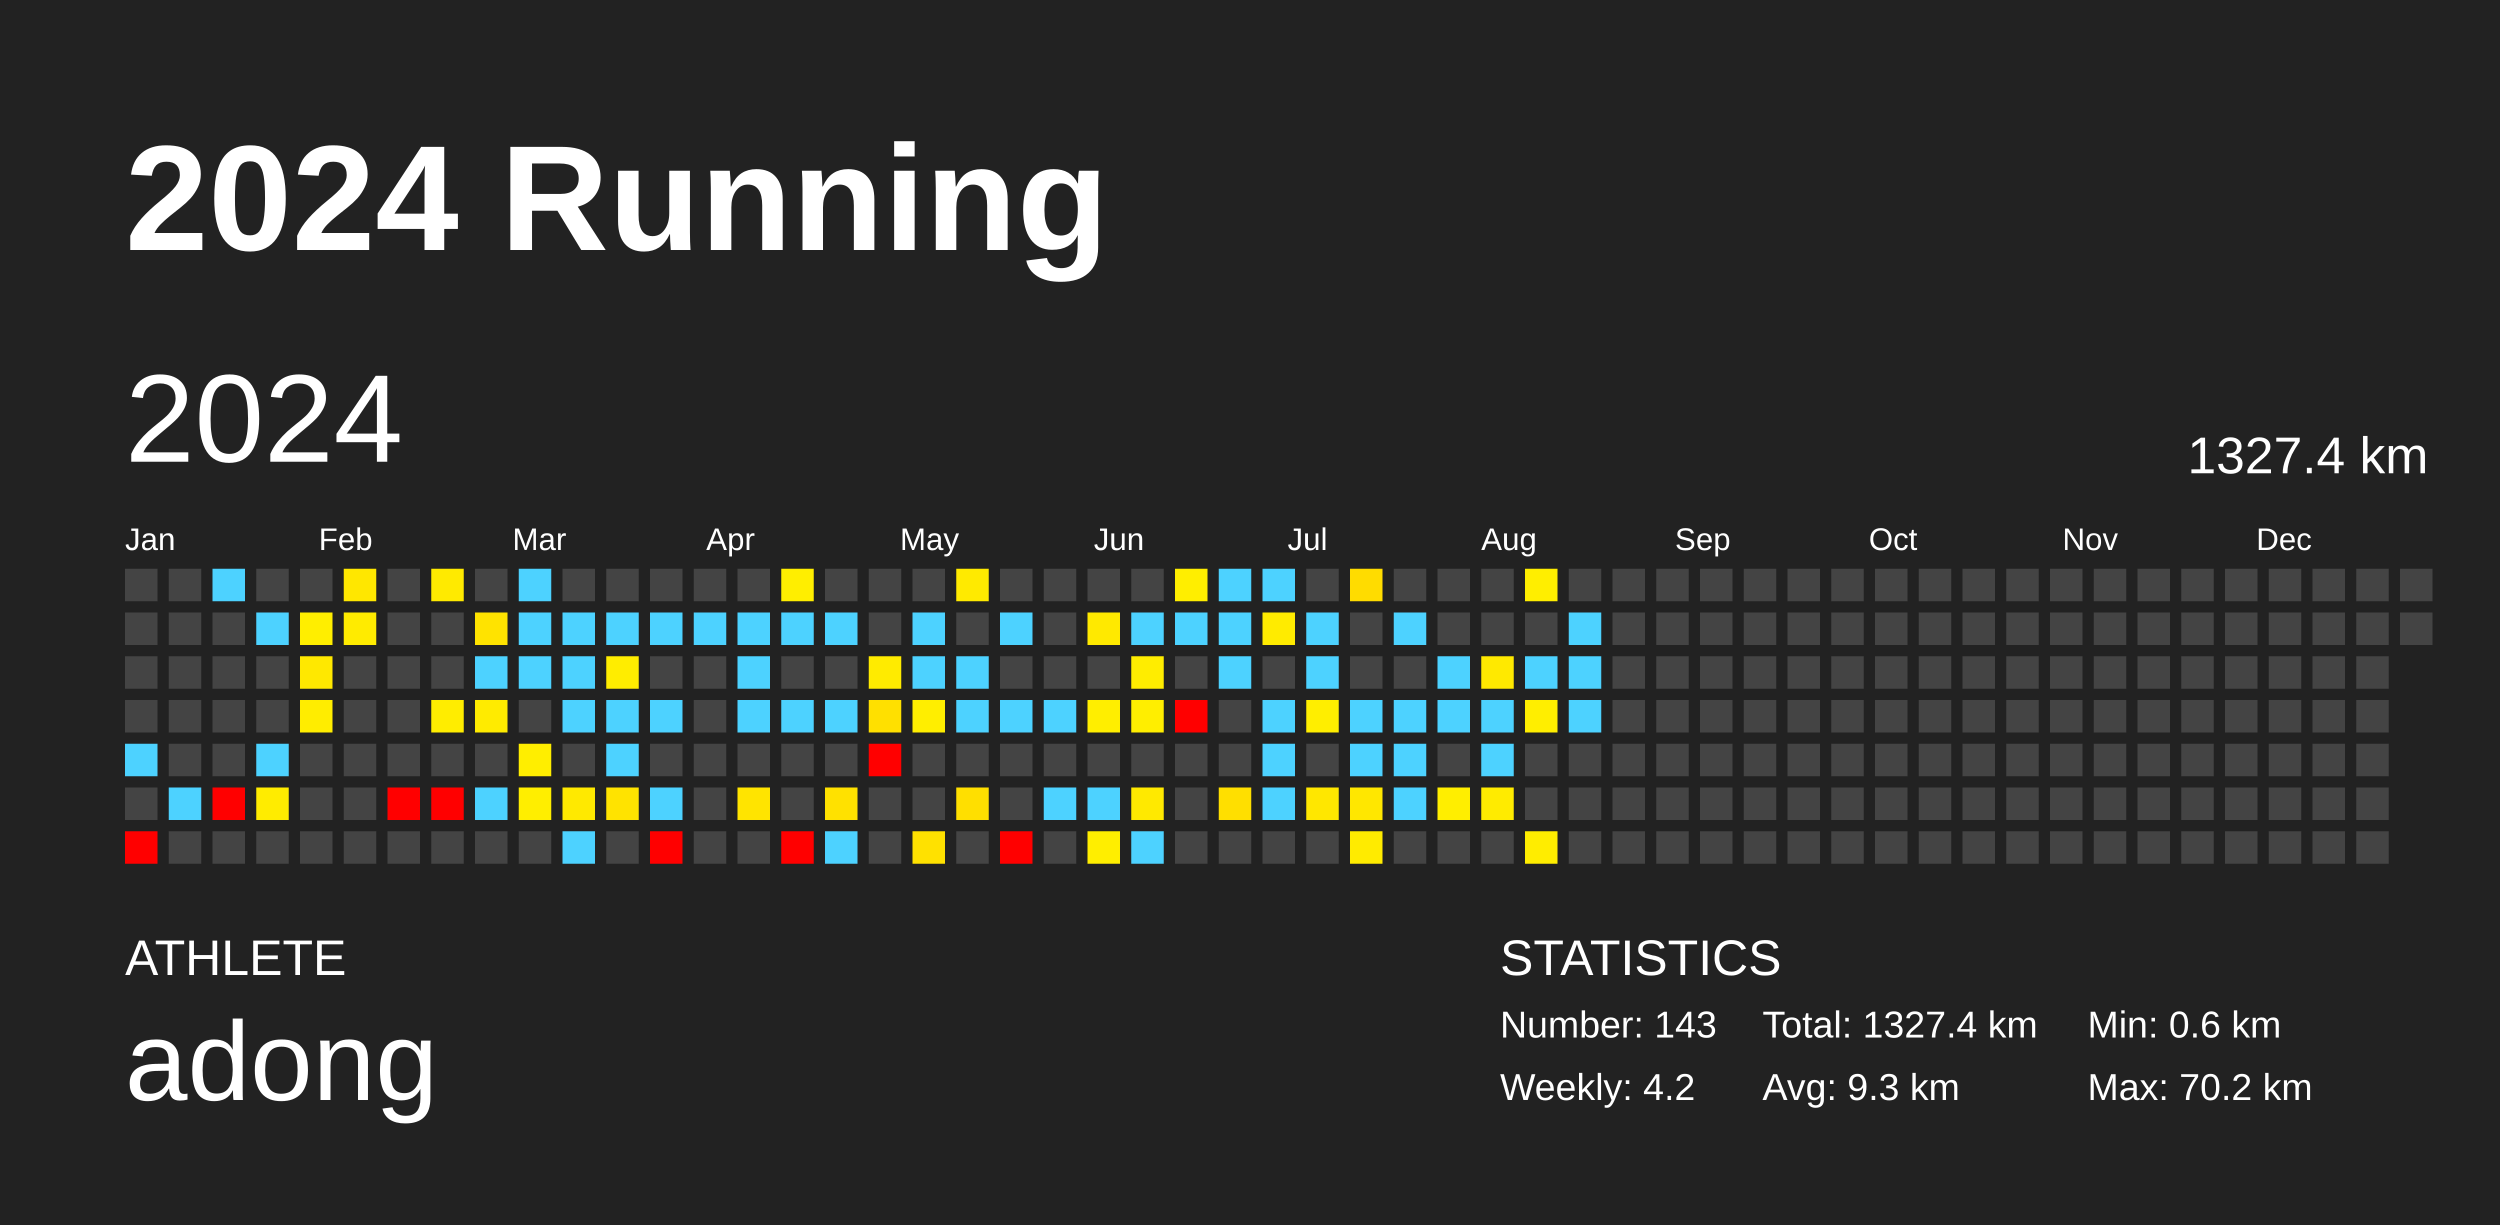
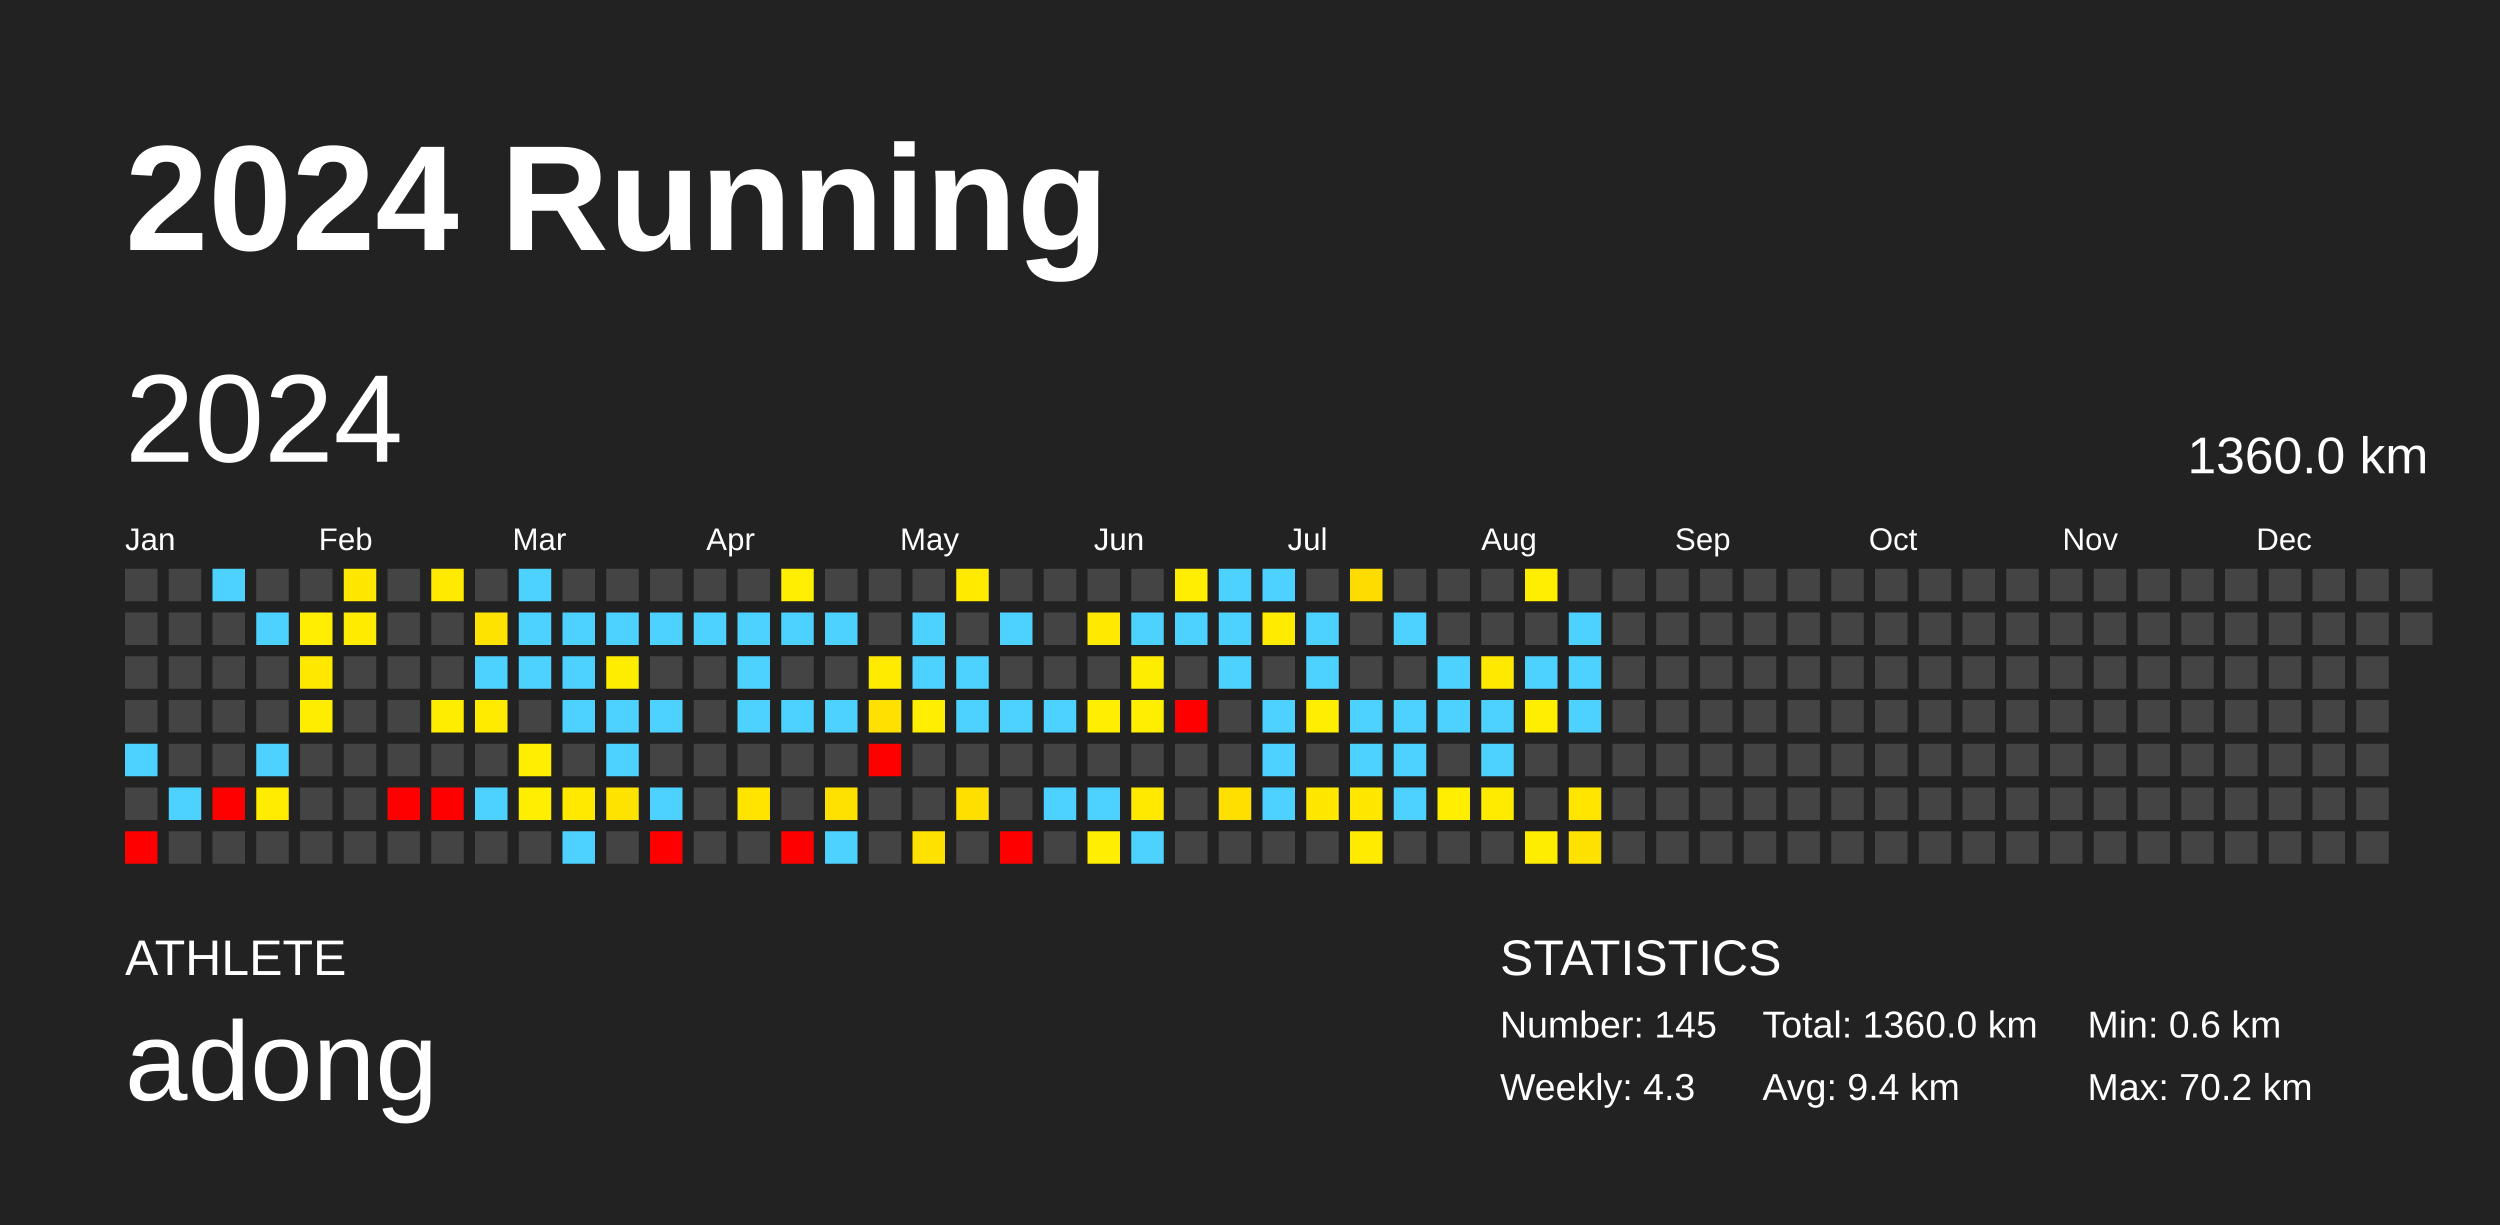
<svg xmlns="http://www.w3.org/2000/svg" baseProfile="full" height="98mm" version="1.1" viewBox="0,0,200,98" width="200mm">
  <defs />
  <rect fill="#222222" height="98" width="200" x="0" y="0" />
  <text fill="#FFFFFF" style="font-size:12px; font-family:Arial; font-weight:bold;" x="10" y="20">2024 Running</text>
  <text fill="#FFFFFF" style="font-size:4px; font-family:Arial" x="10" y="78">ATHLETE</text>
  <text fill="#FFFFFF" style="font-size:9px; font-family:Arial" x="10" y="88">adong</text>
  <text fill="#FFFFFF" style="font-size:4px; font-family:Arial" x="120" y="78">STATISTICS</text>
-   <text fill="#FFFFFF" style="font-size:3px; font-family:Arial" x="120" y="83">Number: 143</text>
-   <text fill="#FFFFFF" style="font-size:3px; font-family:Arial" x="120" y="88">Weekly: 4.2</text>
-   <text fill="#FFFFFF" style="font-size:3px; font-family:Arial" x="141" y="83">Total: 1327.4 km</text>
-   <text fill="#FFFFFF" style="font-size:3px; font-family:Arial" x="141" y="88">Avg: 9.3 km</text>
+   <text fill="#FFFFFF" style="font-size:3px; font-family:Arial" x="120" y="83">Number: 145</text>
+   <text fill="#FFFFFF" style="font-size:3px; font-family:Arial" x="120" y="88">Weekly: 4.3</text>
+   <text fill="#FFFFFF" style="font-size:3px; font-family:Arial" x="141" y="83">Total: 1360.0 km</text>
+   <text fill="#FFFFFF" style="font-size:3px; font-family:Arial" x="141" y="88">Avg: 9.4 km</text>
  <text fill="#FFFFFF" style="font-size:3px; font-family:Arial" x="167" y="83">Min: 0.6 km</text>
  <text fill="#FFFFFF" style="font-size:3px; font-family:Arial" x="167" y="88">Max: 70.2 km</text>
  <text dominant-baseline="hanging" fill="#FFFFFF" style="font-size:10.0px; font-family:Arial;" x="10" y="30">2024</text>
-   <text dominant-baseline="hanging" fill="#FFFFFF" style="font-size:4.125px; font-family:Arial;" x="175" y="35">1327.4 km</text>
+   <text dominant-baseline="hanging" fill="#FFFFFF" style="font-size:4.125px; font-family:Arial;" x="175" y="35">1360.0 km</text>
  <text fill="#FFFFFF" style="font-size:2.5px; font-family:Arial" x="10.0" y="44">Jan</text>
  <text fill="#FFFFFF" style="font-size:2.5px; font-family:Arial" x="25.5" y="44">Feb</text>
  <text fill="#FFFFFF" style="font-size:2.5px; font-family:Arial" x="41.0" y="44">Mar</text>
  <text fill="#FFFFFF" style="font-size:2.5px; font-family:Arial" x="56.5" y="44">Apr</text>
  <text fill="#FFFFFF" style="font-size:2.5px; font-family:Arial" x="72.0" y="44">May</text>
  <text fill="#FFFFFF" style="font-size:2.5px; font-family:Arial" x="87.5" y="44">Jun</text>
  <text fill="#FFFFFF" style="font-size:2.5px; font-family:Arial" x="103.0" y="44">Jul</text>
  <text fill="#FFFFFF" style="font-size:2.5px; font-family:Arial" x="118.5" y="44">Aug</text>
  <text fill="#FFFFFF" style="font-size:2.5px; font-family:Arial" x="134.0" y="44">Sep</text>
  <text fill="#FFFFFF" style="font-size:2.5px; font-family:Arial" x="149.5" y="44">Oct</text>
  <text fill="#FFFFFF" style="font-size:2.5px; font-family:Arial" x="165.0" y="44">Nov</text>
  <text fill="#FFFFFF" style="font-size:2.5px; font-family:Arial" x="180.5" y="44">Dec</text>
  <rect fill="#444444" height="2.6" width="2.6" x="10.0" y="45.5" />
  <rect fill="#444444" height="2.6" width="2.6" x="10.0" y="49.0" />
  <rect fill="#444444" height="2.6" width="2.6" x="10.0" y="52.5" />
  <rect fill="#444444" height="2.6" width="2.6" x="10.0" y="56.0" />
  <rect fill="#4dd2ff" height="2.6" width="2.6" x="10.0" y="59.5" />
  <rect fill="#444444" height="2.6" width="2.6" x="10.0" y="63.0" />
  <rect fill="red" height="2.6" width="2.6" x="10.0" y="66.5" />
  <rect fill="#444444" height="2.6" width="2.6" x="13.5" y="45.5" />
  <rect fill="#444444" height="2.6" width="2.6" x="13.5" y="49.0" />
  <rect fill="#444444" height="2.6" width="2.6" x="13.5" y="52.5" />
  <rect fill="#444444" height="2.6" width="2.6" x="13.5" y="56.0" />
  <rect fill="#444444" height="2.6" width="2.6" x="13.5" y="59.5" />
  <rect fill="#4dd2ff" height="2.6" width="2.6" x="13.5" y="63.0" />
  <rect fill="#444444" height="2.6" width="2.6" x="13.5" y="66.5" />
  <rect fill="#4dd2ff" height="2.6" width="2.6" x="17.0" y="45.5" />
  <rect fill="#444444" height="2.6" width="2.6" x="17.0" y="49.0" />
  <rect fill="#444444" height="2.6" width="2.6" x="17.0" y="52.5" />
  <rect fill="#444444" height="2.6" width="2.6" x="17.0" y="56.0" />
  <rect fill="#444444" height="2.6" width="2.6" x="17.0" y="59.5" />
  <rect fill="red" height="2.6" width="2.6" x="17.0" y="63.0" />
  <rect fill="#444444" height="2.6" width="2.6" x="17.0" y="66.5" />
  <rect fill="#444444" height="2.6" width="2.6" x="20.5" y="45.5" />
  <rect fill="#4dd2ff" height="2.6" width="2.6" x="20.5" y="49.0" />
  <rect fill="#444444" height="2.6" width="2.6" x="20.5" y="52.5" />
  <rect fill="#444444" height="2.6" width="2.6" x="20.5" y="56.0" />
  <rect fill="#4dd2ff" height="2.6" width="2.6" x="20.5" y="59.5" />
  <rect fill="#ffec00" height="2.6" width="2.6" x="20.5" y="63.0" />
  <rect fill="#444444" height="2.6" width="2.6" x="20.5" y="66.5" />
  <rect fill="#444444" height="2.6" width="2.6" x="24.0" y="45.5" />
  <rect fill="#ffee00" height="2.6" width="2.6" x="24.0" y="49.0" />
  <rect fill="#ffe800" height="2.6" width="2.6" x="24.0" y="52.5" />
  <rect fill="#ffed00" height="2.6" width="2.6" x="24.0" y="56.0" />
  <rect fill="#444444" height="2.6" width="2.6" x="24.0" y="59.5" />
  <rect fill="#444444" height="2.6" width="2.6" x="24.0" y="63.0" />
  <rect fill="#444444" height="2.6" width="2.6" x="24.0" y="66.5" />
  <rect fill="#ffe700" height="2.6" width="2.6" x="27.5" y="45.5" />
  <rect fill="#ffeb00" height="2.6" width="2.6" x="27.5" y="49.0" />
  <rect fill="#444444" height="2.6" width="2.6" x="27.5" y="52.5" />
  <rect fill="#444444" height="2.6" width="2.6" x="27.5" y="56.0" />
  <rect fill="#444444" height="2.6" width="2.6" x="27.5" y="59.5" />
  <rect fill="#444444" height="2.6" width="2.6" x="27.5" y="63.0" />
  <rect fill="#444444" height="2.6" width="2.6" x="27.5" y="66.5" />
  <rect fill="#444444" height="2.6" width="2.6" x="31.0" y="45.5" />
  <rect fill="#444444" height="2.6" width="2.6" x="31.0" y="49.0" />
  <rect fill="#444444" height="2.6" width="2.6" x="31.0" y="52.5" />
  <rect fill="#444444" height="2.6" width="2.6" x="31.0" y="56.0" />
  <rect fill="#444444" height="2.6" width="2.6" x="31.0" y="59.5" />
  <rect fill="red" height="2.6" width="2.6" x="31.0" y="63.0" />
  <rect fill="#444444" height="2.6" width="2.6" x="31.0" y="66.5" />
  <rect fill="#ffea00" height="2.6" width="2.6" x="34.5" y="45.5" />
  <rect fill="#444444" height="2.6" width="2.6" x="34.5" y="49.0" />
  <rect fill="#444444" height="2.6" width="2.6" x="34.5" y="52.5" />
  <rect fill="#ffed00" height="2.6" width="2.6" x="34.5" y="56.0" />
  <rect fill="#444444" height="2.6" width="2.6" x="34.5" y="59.5" />
  <rect fill="red" height="2.6" width="2.6" x="34.5" y="63.0" />
  <rect fill="#444444" height="2.6" width="2.6" x="34.5" y="66.5" />
  <rect fill="#444444" height="2.6" width="2.6" x="38.0" y="45.5" />
  <rect fill="#ffe300" height="2.6" width="2.6" x="38.0" y="49.0" />
  <rect fill="#4dd2ff" height="2.6" width="2.6" x="38.0" y="52.5" />
  <rect fill="#ffeb00" height="2.6" width="2.6" x="38.0" y="56.0" />
  <rect fill="#444444" height="2.6" width="2.6" x="38.0" y="59.5" />
  <rect fill="#4dd2ff" height="2.6" width="2.6" x="38.0" y="63.0" />
  <rect fill="#444444" height="2.6" width="2.6" x="38.0" y="66.5" />
  <rect fill="#4dd2ff" height="2.6" width="2.6" x="41.5" y="45.5" />
  <rect fill="#4dd2ff" height="2.6" width="2.6" x="41.5" y="49.0" />
  <rect fill="#4dd2ff" height="2.6" width="2.6" x="41.5" y="52.5" />
  <rect fill="#444444" height="2.6" width="2.6" x="41.5" y="56.0" />
  <rect fill="#ffee00" height="2.6" width="2.6" x="41.5" y="59.5" />
  <rect fill="#ffee00" height="2.6" width="2.6" x="41.5" y="63.0" />
  <rect fill="#444444" height="2.6" width="2.6" x="41.5" y="66.5" />
  <rect fill="#444444" height="2.6" width="2.6" x="45.0" y="45.5" />
  <rect fill="#4dd2ff" height="2.6" width="2.6" x="45.0" y="49.0" />
  <rect fill="#4dd2ff" height="2.6" width="2.6" x="45.0" y="52.5" />
  <rect fill="#4dd2ff" height="2.6" width="2.6" x="45.0" y="56.0" />
  <rect fill="#444444" height="2.6" width="2.6" x="45.0" y="59.5" />
  <rect fill="#ffe900" height="2.6" width="2.6" x="45.0" y="63.0" />
  <rect fill="#4dd2ff" height="2.6" width="2.6" x="45.0" y="66.5" />
  <rect fill="#444444" height="2.6" width="2.6" x="48.5" y="45.5" />
  <rect fill="#4dd2ff" height="2.6" width="2.6" x="48.5" y="49.0" />
  <rect fill="#ffed00" height="2.6" width="2.6" x="48.5" y="52.5" />
  <rect fill="#4dd2ff" height="2.6" width="2.6" x="48.5" y="56.0" />
  <rect fill="#4dd2ff" height="2.6" width="2.6" x="48.5" y="59.5" />
  <rect fill="#ffe300" height="2.6" width="2.6" x="48.5" y="63.0" />
  <rect fill="#444444" height="2.6" width="2.6" x="48.5" y="66.5" />
  <rect fill="#444444" height="2.6" width="2.6" x="52.0" y="45.5" />
  <rect fill="#4dd2ff" height="2.6" width="2.6" x="52.0" y="49.0" />
  <rect fill="#444444" height="2.6" width="2.6" x="52.0" y="52.5" />
  <rect fill="#4dd2ff" height="2.6" width="2.6" x="52.0" y="56.0" />
  <rect fill="#444444" height="2.6" width="2.6" x="52.0" y="59.5" />
  <rect fill="#4dd2ff" height="2.6" width="2.6" x="52.0" y="63.0" />
  <rect fill="red" height="2.6" width="2.6" x="52.0" y="66.5" />
  <rect fill="#444444" height="2.6" width="2.6" x="55.5" y="45.5" />
  <rect fill="#4dd2ff" height="2.6" width="2.6" x="55.5" y="49.0" />
  <rect fill="#444444" height="2.6" width="2.6" x="55.5" y="52.5" />
  <rect fill="#444444" height="2.6" width="2.6" x="55.5" y="56.0" />
  <rect fill="#444444" height="2.6" width="2.6" x="55.5" y="59.5" />
  <rect fill="#444444" height="2.6" width="2.6" x="55.5" y="63.0" />
  <rect fill="#444444" height="2.6" width="2.6" x="55.5" y="66.5" />
  <rect fill="#444444" height="2.6" width="2.6" x="59.0" y="45.5" />
  <rect fill="#4dd2ff" height="2.6" width="2.6" x="59.0" y="49.0" />
  <rect fill="#4dd2ff" height="2.6" width="2.6" x="59.0" y="52.5" />
  <rect fill="#4dd2ff" height="2.6" width="2.6" x="59.0" y="56.0" />
  <rect fill="#444444" height="2.6" width="2.6" x="59.0" y="59.5" />
  <rect fill="#ffe400" height="2.6" width="2.6" x="59.0" y="63.0" />
  <rect fill="#444444" height="2.6" width="2.6" x="59.0" y="66.5" />
  <rect fill="#ffee00" height="2.6" width="2.6" x="62.5" y="45.5" />
  <rect fill="#4dd2ff" height="2.6" width="2.6" x="62.5" y="49.0" />
  <rect fill="#444444" height="2.6" width="2.6" x="62.5" y="52.5" />
  <rect fill="#4dd2ff" height="2.6" width="2.6" x="62.5" y="56.0" />
  <rect fill="#444444" height="2.6" width="2.6" x="62.5" y="59.5" />
  <rect fill="#444444" height="2.6" width="2.6" x="62.5" y="63.0" />
  <rect fill="red" height="2.6" width="2.6" x="62.5" y="66.5" />
  <rect fill="#444444" height="2.6" width="2.6" x="66.0" y="45.5" />
  <rect fill="#4dd2ff" height="2.6" width="2.6" x="66.0" y="49.0" />
  <rect fill="#444444" height="2.6" width="2.6" x="66.0" y="52.5" />
  <rect fill="#4dd2ff" height="2.6" width="2.6" x="66.0" y="56.0" />
  <rect fill="#444444" height="2.6" width="2.6" x="66.0" y="59.5" />
  <rect fill="#ffe100" height="2.6" width="2.6" x="66.0" y="63.0" />
  <rect fill="#4dd2ff" height="2.6" width="2.6" x="66.0" y="66.5" />
  <rect fill="#444444" height="2.6" width="2.6" x="69.5" y="45.5" />
  <rect fill="#444444" height="2.6" width="2.6" x="69.5" y="49.0" />
  <rect fill="#ffeb00" height="2.6" width="2.6" x="69.5" y="52.5" />
  <rect fill="#ffe000" height="2.6" width="2.6" x="69.5" y="56.0" />
  <rect fill="red" height="2.6" width="2.6" x="69.5" y="59.5" />
  <rect fill="#444444" height="2.6" width="2.6" x="69.5" y="63.0" />
  <rect fill="#444444" height="2.6" width="2.6" x="69.5" y="66.5" />
  <rect fill="#444444" height="2.6" width="2.6" x="73.0" y="45.5" />
  <rect fill="#4dd2ff" height="2.6" width="2.6" x="73.0" y="49.0" />
  <rect fill="#4dd2ff" height="2.6" width="2.6" x="73.0" y="52.5" />
  <rect fill="#ffee00" height="2.6" width="2.6" x="73.0" y="56.0" />
  <rect fill="#444444" height="2.6" width="2.6" x="73.0" y="59.5" />
  <rect fill="#444444" height="2.6" width="2.6" x="73.0" y="63.0" />
  <rect fill="#ffe100" height="2.6" width="2.6" x="73.0" y="66.5" />
  <rect fill="#ffea00" height="2.6" width="2.6" x="76.5" y="45.5" />
  <rect fill="#444444" height="2.6" width="2.6" x="76.5" y="49.0" />
  <rect fill="#4dd2ff" height="2.6" width="2.6" x="76.5" y="52.5" />
  <rect fill="#4dd2ff" height="2.6" width="2.6" x="76.5" y="56.0" />
  <rect fill="#444444" height="2.6" width="2.6" x="76.5" y="59.5" />
  <rect fill="#ffdf00" height="2.6" width="2.6" x="76.5" y="63.0" />
  <rect fill="#444444" height="2.6" width="2.6" x="76.5" y="66.5" />
  <rect fill="#444444" height="2.6" width="2.6" x="80.0" y="45.5" />
  <rect fill="#4dd2ff" height="2.6" width="2.6" x="80.0" y="49.0" />
  <rect fill="#444444" height="2.6" width="2.6" x="80.0" y="52.5" />
  <rect fill="#4dd2ff" height="2.6" width="2.6" x="80.0" y="56.0" />
  <rect fill="#444444" height="2.6" width="2.6" x="80.0" y="59.5" />
  <rect fill="#444444" height="2.6" width="2.6" x="80.0" y="63.0" />
  <rect fill="red" height="2.6" width="2.6" x="80.0" y="66.5" />
  <rect fill="#444444" height="2.6" width="2.6" x="83.5" y="45.5" />
  <rect fill="#444444" height="2.6" width="2.6" x="83.5" y="49.0" />
  <rect fill="#444444" height="2.6" width="2.6" x="83.5" y="52.5" />
  <rect fill="#4dd2ff" height="2.6" width="2.6" x="83.5" y="56.0" />
  <rect fill="#444444" height="2.6" width="2.6" x="83.5" y="59.5" />
  <rect fill="#4dd2ff" height="2.6" width="2.6" x="83.5" y="63.0" />
  <rect fill="#444444" height="2.6" width="2.6" x="83.5" y="66.5" />
  <rect fill="#444444" height="2.6" width="2.6" x="87.0" y="45.5" />
  <rect fill="#ffe900" height="2.6" width="2.6" x="87.0" y="49.0" />
  <rect fill="#444444" height="2.6" width="2.6" x="87.0" y="52.5" />
  <rect fill="#ffee00" height="2.6" width="2.6" x="87.0" y="56.0" />
  <rect fill="#444444" height="2.6" width="2.6" x="87.0" y="59.5" />
  <rect fill="#4dd2ff" height="2.6" width="2.6" x="87.0" y="63.0" />
  <rect fill="#ffee00" height="2.6" width="2.6" x="87.0" y="66.5" />
  <rect fill="#444444" height="2.6" width="2.6" x="90.5" y="45.5" />
  <rect fill="#4dd2ff" height="2.6" width="2.6" x="90.5" y="49.0" />
  <rect fill="#ffed00" height="2.6" width="2.6" x="90.5" y="52.5" />
  <rect fill="#ffee00" height="2.6" width="2.6" x="90.5" y="56.0" />
  <rect fill="#444444" height="2.6" width="2.6" x="90.5" y="59.5" />
  <rect fill="#ffe900" height="2.6" width="2.6" x="90.5" y="63.0" />
  <rect fill="#4dd2ff" height="2.6" width="2.6" x="90.5" y="66.5" />
  <rect fill="#ffee00" height="2.6" width="2.6" x="94.0" y="45.5" />
  <rect fill="#4dd2ff" height="2.6" width="2.6" x="94.0" y="49.0" />
  <rect fill="#444444" height="2.6" width="2.6" x="94.0" y="52.5" />
  <rect fill="red" height="2.6" width="2.6" x="94.0" y="56.0" />
  <rect fill="#444444" height="2.6" width="2.6" x="94.0" y="59.5" />
  <rect fill="#444444" height="2.6" width="2.6" x="94.0" y="63.0" />
  <rect fill="#444444" height="2.6" width="2.6" x="94.0" y="66.5" />
  <rect fill="#4dd2ff" height="2.6" width="2.6" x="97.5" y="45.5" />
  <rect fill="#4dd2ff" height="2.6" width="2.6" x="97.5" y="49.0" />
  <rect fill="#4dd2ff" height="2.6" width="2.6" x="97.5" y="52.5" />
  <rect fill="#444444" height="2.6" width="2.6" x="97.5" y="56.0" />
  <rect fill="#444444" height="2.6" width="2.6" x="97.5" y="59.5" />
  <rect fill="#ffdf00" height="2.6" width="2.6" x="97.5" y="63.0" />
  <rect fill="#444444" height="2.6" width="2.6" x="97.5" y="66.5" />
  <rect fill="#4dd2ff" height="2.6" width="2.6" x="101.0" y="45.5" />
  <rect fill="#ffeb00" height="2.6" width="2.6" x="101.0" y="49.0" />
  <rect fill="#444444" height="2.6" width="2.6" x="101.0" y="52.5" />
  <rect fill="#4dd2ff" height="2.6" width="2.6" x="101.0" y="56.0" />
  <rect fill="#4dd2ff" height="2.6" width="2.6" x="101.0" y="59.5" />
  <rect fill="#4dd2ff" height="2.6" width="2.6" x="101.0" y="63.0" />
  <rect fill="#444444" height="2.6" width="2.6" x="101.0" y="66.5" />
  <rect fill="#444444" height="2.6" width="2.6" x="104.5" y="45.5" />
  <rect fill="#4dd2ff" height="2.6" width="2.6" x="104.5" y="49.0" />
  <rect fill="#4dd2ff" height="2.6" width="2.6" x="104.5" y="52.5" />
  <rect fill="#ffee00" height="2.6" width="2.6" x="104.5" y="56.0" />
  <rect fill="#444444" height="2.6" width="2.6" x="104.5" y="59.5" />
  <rect fill="#ffe700" height="2.6" width="2.6" x="104.5" y="63.0" />
  <rect fill="#444444" height="2.6" width="2.6" x="104.5" y="66.5" />
  <rect fill="#ffdc00" height="2.6" width="2.6" x="108.0" y="45.5" />
  <rect fill="#444444" height="2.6" width="2.6" x="108.0" y="49.0" />
  <rect fill="#444444" height="2.6" width="2.6" x="108.0" y="52.5" />
  <rect fill="#4dd2ff" height="2.6" width="2.6" x="108.0" y="56.0" />
  <rect fill="#4dd2ff" height="2.6" width="2.6" x="108.0" y="59.5" />
  <rect fill="#ffe700" height="2.6" width="2.6" x="108.0" y="63.0" />
  <rect fill="#ffeb00" height="2.6" width="2.6" x="108.0" y="66.5" />
  <rect fill="#444444" height="2.6" width="2.6" x="111.5" y="45.5" />
  <rect fill="#4dd2ff" height="2.6" width="2.6" x="111.5" y="49.0" />
  <rect fill="#444444" height="2.6" width="2.6" x="111.5" y="52.5" />
  <rect fill="#4dd2ff" height="2.6" width="2.6" x="111.5" y="56.0" />
  <rect fill="#4dd2ff" height="2.6" width="2.6" x="111.5" y="59.5" />
  <rect fill="#4dd2ff" height="2.6" width="2.6" x="111.5" y="63.0" />
  <rect fill="#444444" height="2.6" width="2.6" x="111.5" y="66.5" />
  <rect fill="#444444" height="2.6" width="2.6" x="115.0" y="45.5" />
  <rect fill="#444444" height="2.6" width="2.6" x="115.0" y="49.0" />
  <rect fill="#4dd2ff" height="2.6" width="2.6" x="115.0" y="52.5" />
  <rect fill="#4dd2ff" height="2.6" width="2.6" x="115.0" y="56.0" />
  <rect fill="#444444" height="2.6" width="2.6" x="115.0" y="59.5" />
  <rect fill="#ffee00" height="2.6" width="2.6" x="115.0" y="63.0" />
  <rect fill="#444444" height="2.6" width="2.6" x="115.0" y="66.5" />
  <rect fill="#444444" height="2.6" width="2.6" x="118.5" y="45.5" />
  <rect fill="#444444" height="2.6" width="2.6" x="118.5" y="49.0" />
  <rect fill="#ffe900" height="2.6" width="2.6" x="118.5" y="52.5" />
  <rect fill="#4dd2ff" height="2.6" width="2.6" x="118.5" y="56.0" />
  <rect fill="#4dd2ff" height="2.6" width="2.6" x="118.5" y="59.5" />
  <rect fill="#ffeb00" height="2.6" width="2.6" x="118.5" y="63.0" />
  <rect fill="#444444" height="2.6" width="2.6" x="118.5" y="66.5" />
  <rect fill="#ffee00" height="2.6" width="2.6" x="122.0" y="45.5" />
  <rect fill="#444444" height="2.6" width="2.6" x="122.0" y="49.0" />
  <rect fill="#4dd2ff" height="2.6" width="2.6" x="122.0" y="52.5" />
  <rect fill="#ffee00" height="2.6" width="2.6" x="122.0" y="56.0" />
  <rect fill="#444444" height="2.6" width="2.6" x="122.0" y="59.5" />
  <rect fill="#444444" height="2.6" width="2.6" x="122.0" y="63.0" />
  <rect fill="#ffed00" height="2.6" width="2.6" x="122.0" y="66.5" />
  <rect fill="#444444" height="2.6" width="2.6" x="125.5" y="45.5" />
  <rect fill="#4dd2ff" height="2.6" width="2.6" x="125.5" y="49.0" />
  <rect fill="#4dd2ff" height="2.6" width="2.6" x="125.5" y="52.5" />
  <rect fill="#4dd2ff" height="2.6" width="2.6" x="125.5" y="56.0" />
  <rect fill="#444444" height="2.6" width="2.6" x="125.5" y="59.5" />
-   <rect fill="#444444" height="2.6" width="2.6" x="125.5" y="63.0" />
-   <rect fill="#444444" height="2.6" width="2.6" x="125.5" y="66.5" />
+   <rect fill="#ffe500" height="2.6" width="2.6" x="125.5" y="63.0" />
+   <rect fill="#ffe100" height="2.6" width="2.6" x="125.5" y="66.5" />
  <rect fill="#444444" height="2.6" width="2.6" x="129.0" y="45.5" />
  <rect fill="#444444" height="2.6" width="2.6" x="129.0" y="49.0" />
  <rect fill="#444444" height="2.6" width="2.6" x="129.0" y="52.5" />
  <rect fill="#444444" height="2.6" width="2.6" x="129.0" y="56.0" />
  <rect fill="#444444" height="2.6" width="2.6" x="129.0" y="59.5" />
  <rect fill="#444444" height="2.6" width="2.6" x="129.0" y="63.0" />
  <rect fill="#444444" height="2.6" width="2.6" x="129.0" y="66.5" />
  <rect fill="#444444" height="2.6" width="2.6" x="132.5" y="45.5" />
  <rect fill="#444444" height="2.6" width="2.6" x="132.5" y="49.0" />
  <rect fill="#444444" height="2.6" width="2.6" x="132.5" y="52.5" />
  <rect fill="#444444" height="2.6" width="2.6" x="132.5" y="56.0" />
  <rect fill="#444444" height="2.6" width="2.6" x="132.5" y="59.5" />
  <rect fill="#444444" height="2.6" width="2.6" x="132.5" y="63.0" />
  <rect fill="#444444" height="2.6" width="2.6" x="132.5" y="66.5" />
  <rect fill="#444444" height="2.6" width="2.6" x="136.0" y="45.5" />
  <rect fill="#444444" height="2.6" width="2.6" x="136.0" y="49.0" />
  <rect fill="#444444" height="2.6" width="2.6" x="136.0" y="52.5" />
  <rect fill="#444444" height="2.6" width="2.6" x="136.0" y="56.0" />
  <rect fill="#444444" height="2.6" width="2.6" x="136.0" y="59.5" />
  <rect fill="#444444" height="2.6" width="2.6" x="136.0" y="63.0" />
  <rect fill="#444444" height="2.6" width="2.6" x="136.0" y="66.5" />
  <rect fill="#444444" height="2.6" width="2.6" x="139.5" y="45.5" />
  <rect fill="#444444" height="2.6" width="2.6" x="139.5" y="49.0" />
  <rect fill="#444444" height="2.6" width="2.6" x="139.5" y="52.5" />
  <rect fill="#444444" height="2.6" width="2.6" x="139.5" y="56.0" />
  <rect fill="#444444" height="2.6" width="2.6" x="139.5" y="59.5" />
  <rect fill="#444444" height="2.6" width="2.6" x="139.5" y="63.0" />
  <rect fill="#444444" height="2.6" width="2.6" x="139.5" y="66.5" />
  <rect fill="#444444" height="2.6" width="2.6" x="143.0" y="45.5" />
  <rect fill="#444444" height="2.6" width="2.6" x="143.0" y="49.0" />
  <rect fill="#444444" height="2.6" width="2.6" x="143.0" y="52.5" />
  <rect fill="#444444" height="2.6" width="2.6" x="143.0" y="56.0" />
  <rect fill="#444444" height="2.6" width="2.6" x="143.0" y="59.5" />
  <rect fill="#444444" height="2.6" width="2.6" x="143.0" y="63.0" />
  <rect fill="#444444" height="2.6" width="2.6" x="143.0" y="66.5" />
  <rect fill="#444444" height="2.6" width="2.6" x="146.5" y="45.5" />
  <rect fill="#444444" height="2.6" width="2.6" x="146.5" y="49.0" />
  <rect fill="#444444" height="2.6" width="2.6" x="146.5" y="52.5" />
  <rect fill="#444444" height="2.6" width="2.6" x="146.5" y="56.0" />
  <rect fill="#444444" height="2.6" width="2.6" x="146.5" y="59.5" />
  <rect fill="#444444" height="2.6" width="2.6" x="146.5" y="63.0" />
  <rect fill="#444444" height="2.6" width="2.6" x="146.5" y="66.5" />
  <rect fill="#444444" height="2.6" width="2.6" x="150.0" y="45.5" />
  <rect fill="#444444" height="2.6" width="2.6" x="150.0" y="49.0" />
  <rect fill="#444444" height="2.6" width="2.6" x="150.0" y="52.5" />
  <rect fill="#444444" height="2.6" width="2.6" x="150.0" y="56.0" />
  <rect fill="#444444" height="2.6" width="2.6" x="150.0" y="59.5" />
  <rect fill="#444444" height="2.6" width="2.6" x="150.0" y="63.0" />
  <rect fill="#444444" height="2.6" width="2.6" x="150.0" y="66.5" />
  <rect fill="#444444" height="2.6" width="2.6" x="153.5" y="45.5" />
  <rect fill="#444444" height="2.6" width="2.6" x="153.5" y="49.0" />
  <rect fill="#444444" height="2.6" width="2.6" x="153.5" y="52.5" />
  <rect fill="#444444" height="2.6" width="2.6" x="153.5" y="56.0" />
  <rect fill="#444444" height="2.6" width="2.6" x="153.5" y="59.5" />
  <rect fill="#444444" height="2.6" width="2.6" x="153.5" y="63.0" />
  <rect fill="#444444" height="2.6" width="2.6" x="153.5" y="66.5" />
  <rect fill="#444444" height="2.6" width="2.6" x="157.0" y="45.5" />
  <rect fill="#444444" height="2.6" width="2.6" x="157.0" y="49.0" />
  <rect fill="#444444" height="2.6" width="2.6" x="157.0" y="52.5" />
  <rect fill="#444444" height="2.6" width="2.6" x="157.0" y="56.0" />
  <rect fill="#444444" height="2.6" width="2.6" x="157.0" y="59.5" />
  <rect fill="#444444" height="2.6" width="2.6" x="157.0" y="63.0" />
  <rect fill="#444444" height="2.6" width="2.6" x="157.0" y="66.5" />
  <rect fill="#444444" height="2.6" width="2.6" x="160.5" y="45.5" />
  <rect fill="#444444" height="2.6" width="2.6" x="160.5" y="49.0" />
  <rect fill="#444444" height="2.6" width="2.6" x="160.5" y="52.5" />
  <rect fill="#444444" height="2.6" width="2.6" x="160.5" y="56.0" />
  <rect fill="#444444" height="2.6" width="2.6" x="160.5" y="59.5" />
  <rect fill="#444444" height="2.6" width="2.6" x="160.5" y="63.0" />
  <rect fill="#444444" height="2.6" width="2.6" x="160.5" y="66.5" />
  <rect fill="#444444" height="2.6" width="2.6" x="164.0" y="45.5" />
  <rect fill="#444444" height="2.6" width="2.6" x="164.0" y="49.0" />
  <rect fill="#444444" height="2.6" width="2.6" x="164.0" y="52.5" />
  <rect fill="#444444" height="2.6" width="2.6" x="164.0" y="56.0" />
  <rect fill="#444444" height="2.6" width="2.6" x="164.0" y="59.5" />
  <rect fill="#444444" height="2.6" width="2.6" x="164.0" y="63.0" />
  <rect fill="#444444" height="2.6" width="2.6" x="164.0" y="66.5" />
  <rect fill="#444444" height="2.6" width="2.6" x="167.5" y="45.5" />
  <rect fill="#444444" height="2.6" width="2.6" x="167.5" y="49.0" />
  <rect fill="#444444" height="2.6" width="2.6" x="167.5" y="52.5" />
  <rect fill="#444444" height="2.6" width="2.6" x="167.5" y="56.0" />
  <rect fill="#444444" height="2.6" width="2.6" x="167.5" y="59.5" />
  <rect fill="#444444" height="2.6" width="2.6" x="167.5" y="63.0" />
  <rect fill="#444444" height="2.6" width="2.6" x="167.5" y="66.5" />
  <rect fill="#444444" height="2.6" width="2.6" x="171.0" y="45.5" />
  <rect fill="#444444" height="2.6" width="2.6" x="171.0" y="49.0" />
  <rect fill="#444444" height="2.6" width="2.6" x="171.0" y="52.5" />
  <rect fill="#444444" height="2.6" width="2.6" x="171.0" y="56.0" />
  <rect fill="#444444" height="2.6" width="2.6" x="171.0" y="59.5" />
  <rect fill="#444444" height="2.6" width="2.6" x="171.0" y="63.0" />
  <rect fill="#444444" height="2.6" width="2.6" x="171.0" y="66.5" />
  <rect fill="#444444" height="2.6" width="2.6" x="174.5" y="45.5" />
  <rect fill="#444444" height="2.6" width="2.6" x="174.5" y="49.0" />
  <rect fill="#444444" height="2.6" width="2.6" x="174.5" y="52.5" />
  <rect fill="#444444" height="2.6" width="2.6" x="174.5" y="56.0" />
  <rect fill="#444444" height="2.6" width="2.6" x="174.5" y="59.5" />
  <rect fill="#444444" height="2.6" width="2.6" x="174.5" y="63.0" />
  <rect fill="#444444" height="2.6" width="2.6" x="174.5" y="66.5" />
  <rect fill="#444444" height="2.6" width="2.6" x="178.0" y="45.5" />
  <rect fill="#444444" height="2.6" width="2.6" x="178.0" y="49.0" />
  <rect fill="#444444" height="2.6" width="2.6" x="178.0" y="52.5" />
  <rect fill="#444444" height="2.6" width="2.6" x="178.0" y="56.0" />
  <rect fill="#444444" height="2.6" width="2.6" x="178.0" y="59.5" />
  <rect fill="#444444" height="2.6" width="2.6" x="178.0" y="63.0" />
  <rect fill="#444444" height="2.6" width="2.6" x="178.0" y="66.5" />
  <rect fill="#444444" height="2.6" width="2.6" x="181.5" y="45.5" />
  <rect fill="#444444" height="2.6" width="2.6" x="181.5" y="49.0" />
  <rect fill="#444444" height="2.6" width="2.6" x="181.5" y="52.5" />
  <rect fill="#444444" height="2.6" width="2.6" x="181.5" y="56.0" />
  <rect fill="#444444" height="2.6" width="2.6" x="181.5" y="59.5" />
  <rect fill="#444444" height="2.6" width="2.6" x="181.5" y="63.0" />
  <rect fill="#444444" height="2.6" width="2.6" x="181.5" y="66.5" />
  <rect fill="#444444" height="2.6" width="2.6" x="185.0" y="45.5" />
  <rect fill="#444444" height="2.6" width="2.6" x="185.0" y="49.0" />
  <rect fill="#444444" height="2.6" width="2.6" x="185.0" y="52.5" />
  <rect fill="#444444" height="2.6" width="2.6" x="185.0" y="56.0" />
  <rect fill="#444444" height="2.6" width="2.6" x="185.0" y="59.5" />
  <rect fill="#444444" height="2.6" width="2.6" x="185.0" y="63.0" />
  <rect fill="#444444" height="2.6" width="2.6" x="185.0" y="66.5" />
  <rect fill="#444444" height="2.6" width="2.6" x="188.5" y="45.5" />
  <rect fill="#444444" height="2.6" width="2.6" x="188.5" y="49.0" />
  <rect fill="#444444" height="2.6" width="2.6" x="188.5" y="52.5" />
  <rect fill="#444444" height="2.6" width="2.6" x="188.5" y="56.0" />
  <rect fill="#444444" height="2.6" width="2.6" x="188.5" y="59.5" />
  <rect fill="#444444" height="2.6" width="2.6" x="188.5" y="63.0" />
  <rect fill="#444444" height="2.6" width="2.6" x="188.5" y="66.5" />
  <rect fill="#444444" height="2.6" width="2.6" x="192.0" y="45.5" />
  <rect fill="#444444" height="2.6" width="2.6" x="192.0" y="49.0" />
</svg>
